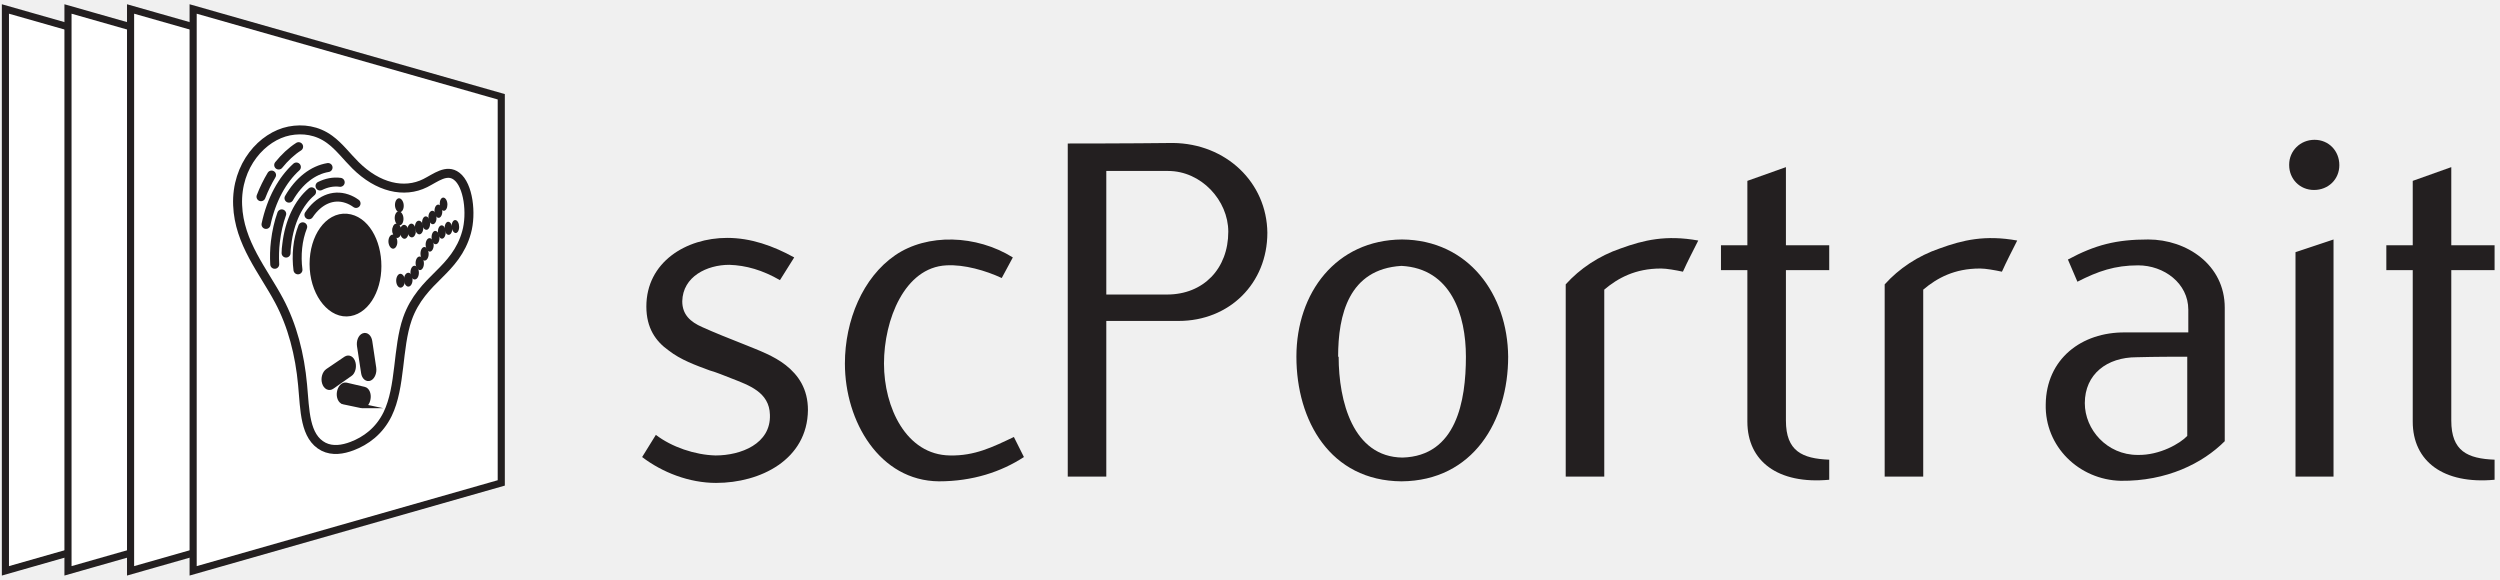
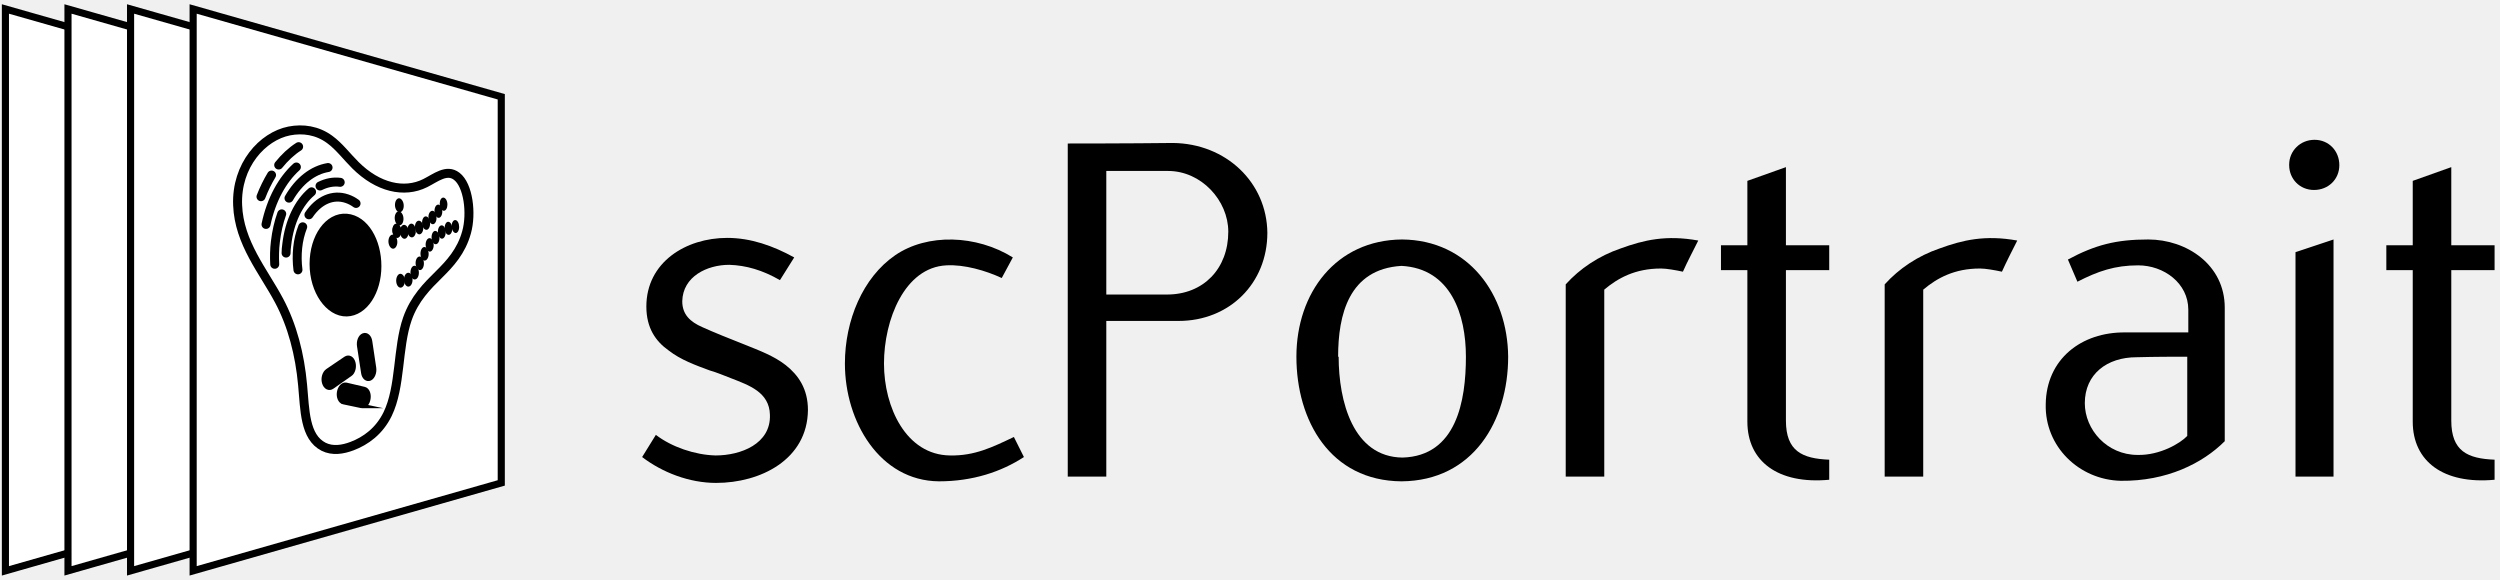
- <svg xmlns="http://www.w3.org/2000/svg" id="Layer_2" viewBox="0 0 189.37 43.91">
+ <svg xmlns="http://www.w3.org/2000/svg" id="Layer_2" version="1.1" width="500" viewBox="0 0 189.37 43.91">
  <defs>
    <style>
      .cls-1, .cls-2, .cls-3 {
-         fill: #231f20;
+         fill: #000000;
      }

      .cls-4 {
        stroke-linecap: round;
      }

      .cls-4, .cls-5 {
        fill: none;
      }

      .cls-4, .cls-5, .cls-6, .cls-2, .cls-3 {
-         stroke: #231f20;
+         stroke: #000000;
        stroke-miterlimit: 10;
      }

      .cls-4, .cls-5, .cls-3 {
        stroke-width: .68px;
      }

      .cls-6 {
        fill: #fff;
        stroke-width: .54px;
      }

      .cls-2 {
        stroke-width: .34px;
      }
    </style>
  </defs>
  <g>
    <path class="cls-1" d="M48.64,34.62l1.04-1.68c1.2.92,2.96,1.52,4.52,1.56,1.92,0,4.2-.88,4.12-3.08-.04-1.72-1.6-2.24-2.92-2.76-.52-.2-1.08-.44-1.64-.6-1.08-.4-2.2-.8-3.12-1.52-.96-.68-1.68-1.68-1.68-3.32,0-3.36,3-5.2,6.12-5.2,1.8,0,3.48.6,5.08,1.48l-1.08,1.72c-1.32-.76-2.56-1.12-3.84-1.16-1.68,0-3.52.88-3.56,2.76,0,1,.6,1.56,1.52,1.96.88.4,2.08.88,3.2,1.32,1.08.44,2.2.84,3.12,1.56.96.76,1.68,1.8,1.68,3.4-.04,3.76-3.6,5.52-6.96,5.52-2.04,0-4.08-.8-5.6-1.96Z" />
    <path class="cls-1" d="M64,27.54c0-3.28,1.36-6.52,3.8-8.2,2.44-1.68,6.16-1.56,8.92.16l-.84,1.56c-1.2-.56-2.84-1.04-4.2-.96-3.16.16-4.72,4.12-4.72,7.44s1.68,6.92,5,6.96c1.88.04,3.24-.64,4.84-1.4l.76,1.52c-1.72,1.12-3.88,1.84-6.44,1.84-4.48-.04-7.12-4.52-7.12-8.92Z" />
    <path class="cls-1" d="M83.8,36.1h-2.92V10.87s4.76,0,7.96-.04c4.04.04,7.12,3,7.16,6.8,0,3.84-2.88,6.68-6.72,6.68h-5.48v11.8ZM88.48,12.95h-4.68v9.36h4.6c2.76,0,4.64-1.96,4.64-4.76,0-2.36-2.04-4.6-4.56-4.6Z" />
    <path class="cls-1" d="M106.2,18.14c5.04.04,8,4.16,8.04,8.88,0,4.84-2.64,9.4-8.08,9.44-5.4-.04-7.96-4.6-7.96-9.44s3-8.84,8-8.88ZM101.4,27.02c0,3.36,1.08,7.6,4.84,7.64,4.08-.12,4.8-4.28,4.8-7.64,0-3.16-1.12-6.68-4.88-6.88-4,.24-4.8,3.72-4.8,6.88h.04Z" />
    <path class="cls-1" d="M125.8,20.34c-1.92,0-3.24.72-4.28,1.6v14.16h-2.92v-14.56c1.08-1.2,2.52-2.16,4.16-2.72,1.76-.64,3.44-1.04,5.88-.6-.36.72-.84,1.64-1.16,2.36-.56-.12-1.24-.24-1.64-.24h-.04Z" />
    <path class="cls-1" d="M130.36,20.46v-1.88h2v-4.88l2.92-1.04v5.92h3.28v1.88h-3.28v11.4c0,2.32,1.24,2.88,3.28,2.96v1.52c-3.88.36-6.2-1.4-6.2-4.4v-11.48h-2Z" />
    <path class="cls-1" d="M149.96,20.34c-1.92,0-3.24.72-4.28,1.6v14.16h-2.92v-14.56c1.08-1.2,2.52-2.16,4.16-2.72,1.76-.64,3.44-1.04,5.88-.6-.36.72-.84,1.64-1.16,2.36-.56-.12-1.24-.24-1.64-.24h-.04Z" />
    <path class="cls-1" d="M160.64,36.42c-3.16-.08-5.76-2.6-5.68-5.8.04-3.4,2.68-5.48,6.04-5.44h4.76v-1.72c0-2-1.84-3.36-3.8-3.36-1.76,0-3.04.44-4.6,1.24l-.72-1.68c2.08-1.12,3.68-1.52,6.08-1.52,2.92,0,5.8,1.92,5.8,5.16v10.12c-1.68,1.68-4.4,3.04-7.88,3ZM165.68,27.02c-.92,0-2.4,0-3.84.04-2.24,0-3.92,1.28-3.92,3.48,0,2,1.68,3.92,4,3.92,1.68.04,3.24-.88,3.76-1.44v-6Z" />
    <path class="cls-1" d="M173.4,12.47c0-1.04.84-1.88,1.92-1.88s1.88.84,1.88,1.92-.84,1.88-1.92,1.88-1.88-.84-1.88-1.88v-.04ZM173.88,19.1l2.88-.96v17.96h-2.88v-17Z" />
    <path class="cls-1" d="M180.76,20.46v-1.88h2v-4.88l2.92-1.04v5.92h3.28v1.88h-3.28v11.4c0,2.32,1.24,2.88,3.28,2.96v1.52c-3.88.36-6.2-1.4-6.2-4.4v-11.48h-2Z" />
  </g>
  <g>
    <polygon class="cls-6" points="23.74 36.58 .41 43.24 .41 .68 23.74 7.33 23.74 36.58" />
    <polygon class="cls-6" points="28.49 36.58 5.15 43.24 5.15 .68 28.49 7.33 28.49 36.58" />
    <polygon class="cls-6" points="33.23 36.58 9.89 43.24 9.89 .68 33.23 7.33 33.23 36.58" />
    <g>
      <polygon class="cls-6" points="37.97 36.58 14.63 43.24 14.63 .68 37.97 7.33 37.97 36.58" />
      <g>
        <path class="cls-5" d="M21.14,22.77c-1.19-2.24-3.03-4.36-3.14-7.23-.12-3.03,1.89-5.22,3.91-5.62,1.03-.2,2.12-.05,3.06.64.72.52,1.32,1.33,1.96,1.96,1.69,1.68,3.68,2.15,5.28,1.35.8-.4,1.62-1.1,2.38-.52.89.67,1.15,2.83.75,4.25-.4,1.45-1.26,2.37-2.11,3.21s-1.83,1.8-2.37,3.34c-.77,2.21-.49,5.14-1.5,7.22-.63,1.29-1.66,2.03-2.69,2.42-.71.27-1.48.39-2.16.05-1.44-.74-1.41-2.77-1.59-4.69-.21-2.3-.77-4.49-1.79-6.4Z" />
        <path class="cls-2" d="M26.51,28.35l-1.35.95c-.23.17-.5.03-.6-.31h0c-.1-.34.02-.74.26-.9l1.37-.93c.23-.15.48-.01.57.32h0c.09.33-.02.72-.24.87Z" />
        <path class="cls-2" d="M27.4,30.75l-1.38-.29c-.24-.05-.39-.39-.33-.75h0c.06-.36.3-.61.53-.56l1.37.32c.23.05.37.38.31.73h0c-.05.35-.28.6-.51.55Z" />
        <path class="cls-2" d="M27.52,28.23l-.31-2.03c-.05-.35.09-.7.32-.79h0c.23-.09.45.11.5.45l.3,2.01c.05.34-.09.69-.31.8h0c-.22.1-.45-.09-.5-.43Z" />
        <path class="cls-3" d="M28.55,20.16c0,1.89-1,3.44-2.29,3.47s-2.47-1.6-2.47-3.63,1.13-3.59,2.47-3.47,2.29,1.74,2.29,3.63Z" />
        <g>
          <path class="cls-4" d="M21.11,12.5c.46-.57.96-1.04,1.51-1.39" />
          <path class="cls-4" d="M19.77,14.9c.23-.6.5-1.14.8-1.64" />
          <path class="cls-4" d="M20.15,17c.4-1.88,1.24-3.39,2.3-4.35" />
          <path class="cls-4" d="M21.89,15.01c.75-1.3,1.81-2.13,2.96-2.32" />
          <path class="cls-4" d="M20.81,20.02c-.03-.56-.02-1.13.05-1.71.09-.76.25-1.47.48-2.11" />
          <path class="cls-4" d="M21.67,19.17c0-.21.02-.42.05-.63.2-1.78.92-3.2,1.88-4.01" />
          <path class="cls-4" d="M24.24,14.09c.48-.24,1-.35,1.53-.28" />
          <path class="cls-4" d="M22.57,20.44c-.07-.54-.08-1.11-.02-1.68s.19-1.1.38-1.58" />
          <path class="cls-4" d="M23.4,16.27c.73-1.09,1.8-1.59,2.88-1.22.24.08.47.2.69.36" />
        </g>
        <g>
          <path class="cls-1" d="M33.87,15.31c.06.26-.01.54-.16.63s-.32-.06-.38-.32.01-.55.16-.63.32.06.38.32Z" />
          <path class="cls-1" d="M33.49,15.89c.05.27-.05.54-.2.6s-.33-.11-.37-.38.05-.54.21-.6.32.12.37.39Z" />
          <path class="cls-1" d="M33.06,16.42c.03.28-.08.53-.24.56s-.32-.16-.36-.44.08-.53.25-.57.32.17.35.44Z" />
          <path class="cls-1" d="M32.58,16.89c.01.28-.11.52-.28.52s-.32-.22-.33-.5.11-.52.28-.52.32.22.33.5Z" />
          <path class="cls-1" d="M32.06,17.28c0,.28-.15.49-.32.47s-.31-.27-.31-.56.15-.5.33-.47.31.28.3.56Z" />
          <path class="cls-1" d="M31.5,17.57c-.03.28-.19.46-.37.4s-.3-.34-.27-.62.2-.46.37-.4.29.34.26.62Z" />
          <path class="cls-1" d="M30.93,17.75c-.06.27-.24.41-.41.3s-.27-.41-.21-.68.24-.41.42-.3.26.41.21.68Z" />
          <path class="cls-1" d="M30.35,17.77c-.09.25-.29.32-.45.17s-.22-.49-.13-.74.3-.32.46-.16.21.48.13.73Z" />
        </g>
        <g>
          <path class="cls-1" d="M30.54,15.33c.09.26.03.58-.13.7s-.36.01-.45-.25-.03-.58.13-.71.36,0,.45.26Z" />
          <path class="cls-1" d="M30.55,16.43c.05.29-.05.57-.23.63s-.36-.12-.41-.41.06-.57.23-.63.36.13.41.41Z" />
          <path class="cls-1" d="M30.39,17.48c0,.29-.14.53-.32.52s-.34-.25-.35-.54.14-.53.32-.52.34.25.34.54Z" />
          <path class="cls-1" d="M30.09,18.44c-.04.28-.22.46-.4.38s-.3-.37-.26-.65.22-.46.4-.38.3.37.26.65Z" />
        </g>
        <g>
          <path class="cls-1" d="M34.78,17.19c0,.27-.13.48-.28.46s-.29-.25-.29-.52.13-.48.29-.46.28.25.28.52Z" />
          <path class="cls-1" d="M34.26,17.32c0,.27-.13.48-.29.47s-.29-.25-.29-.52.13-.49.29-.47.29.25.29.52Z" />
          <path class="cls-1" d="M33.76,17.6c0,.27-.13.49-.29.48s-.3-.25-.3-.53.13-.49.3-.48.29.25.29.53Z" />
          <path class="cls-1" d="M33.29,18.02c0,.28-.13.49-.3.48s-.3-.25-.3-.53.14-.5.3-.48.3.25.3.53Z" />
          <path class="cls-1" d="M32.85,18.57c0,.28-.14.5-.3.49s-.31-.25-.31-.53.14-.5.31-.49.3.25.3.53Z" />
          <path class="cls-1" d="M32.47,19.24c0,.28-.14.5-.31.5s-.31-.24-.31-.53.14-.51.31-.5.31.25.31.53Z" />
          <path class="cls-1" d="M32.11,19.96c0,.28-.14.51-.31.5s-.32-.24-.32-.53.14-.51.32-.5.31.24.31.53Z" />
          <path class="cls-1" d="M31.73,20.66c0,.29-.14.51-.32.51s-.32-.24-.32-.53.14-.52.32-.51.32.24.32.53Z" />
          <path class="cls-1" d="M31.25,21.19c0,.29-.14.52-.32.52s-.33-.24-.33-.53.15-.52.33-.52.32.24.32.53Z" />
          <path class="cls-1" d="M30.67,21.27c0,.29-.15.52-.33.52s-.33-.24-.33-.53.15-.53.33-.52.33.24.33.53Z" />
        </g>
      </g>
    </g>
  </g>
</svg>
